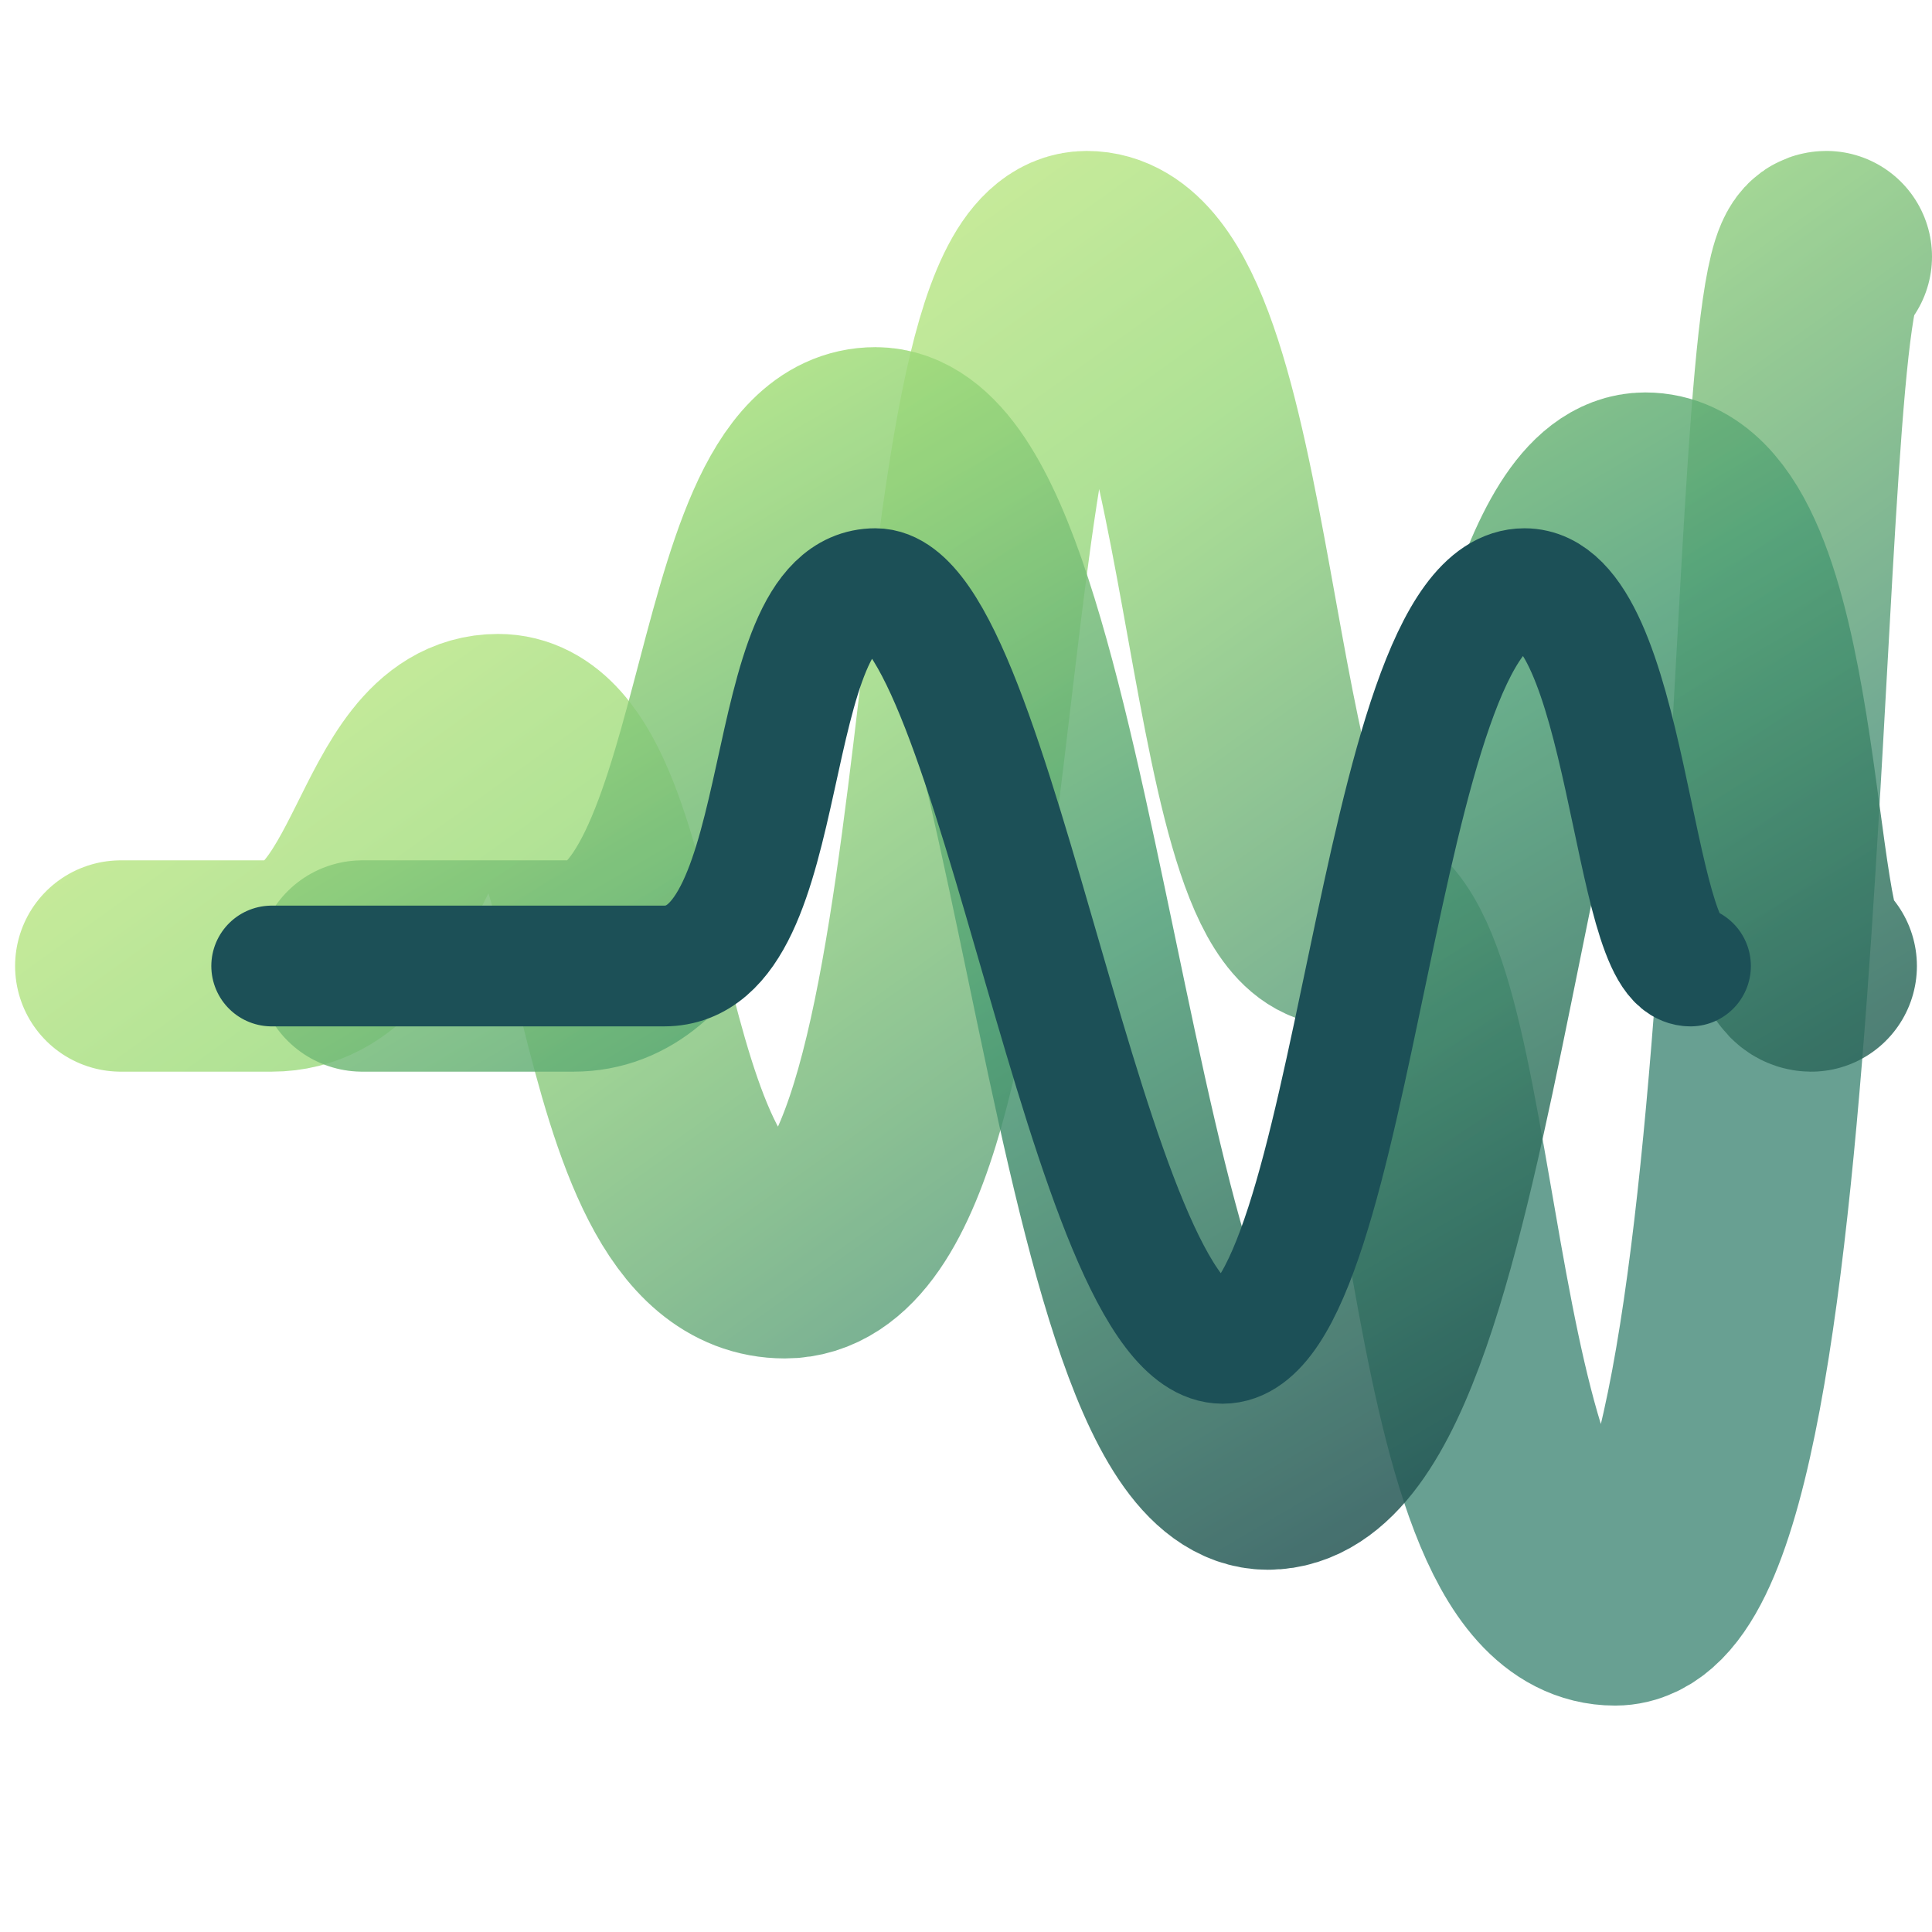
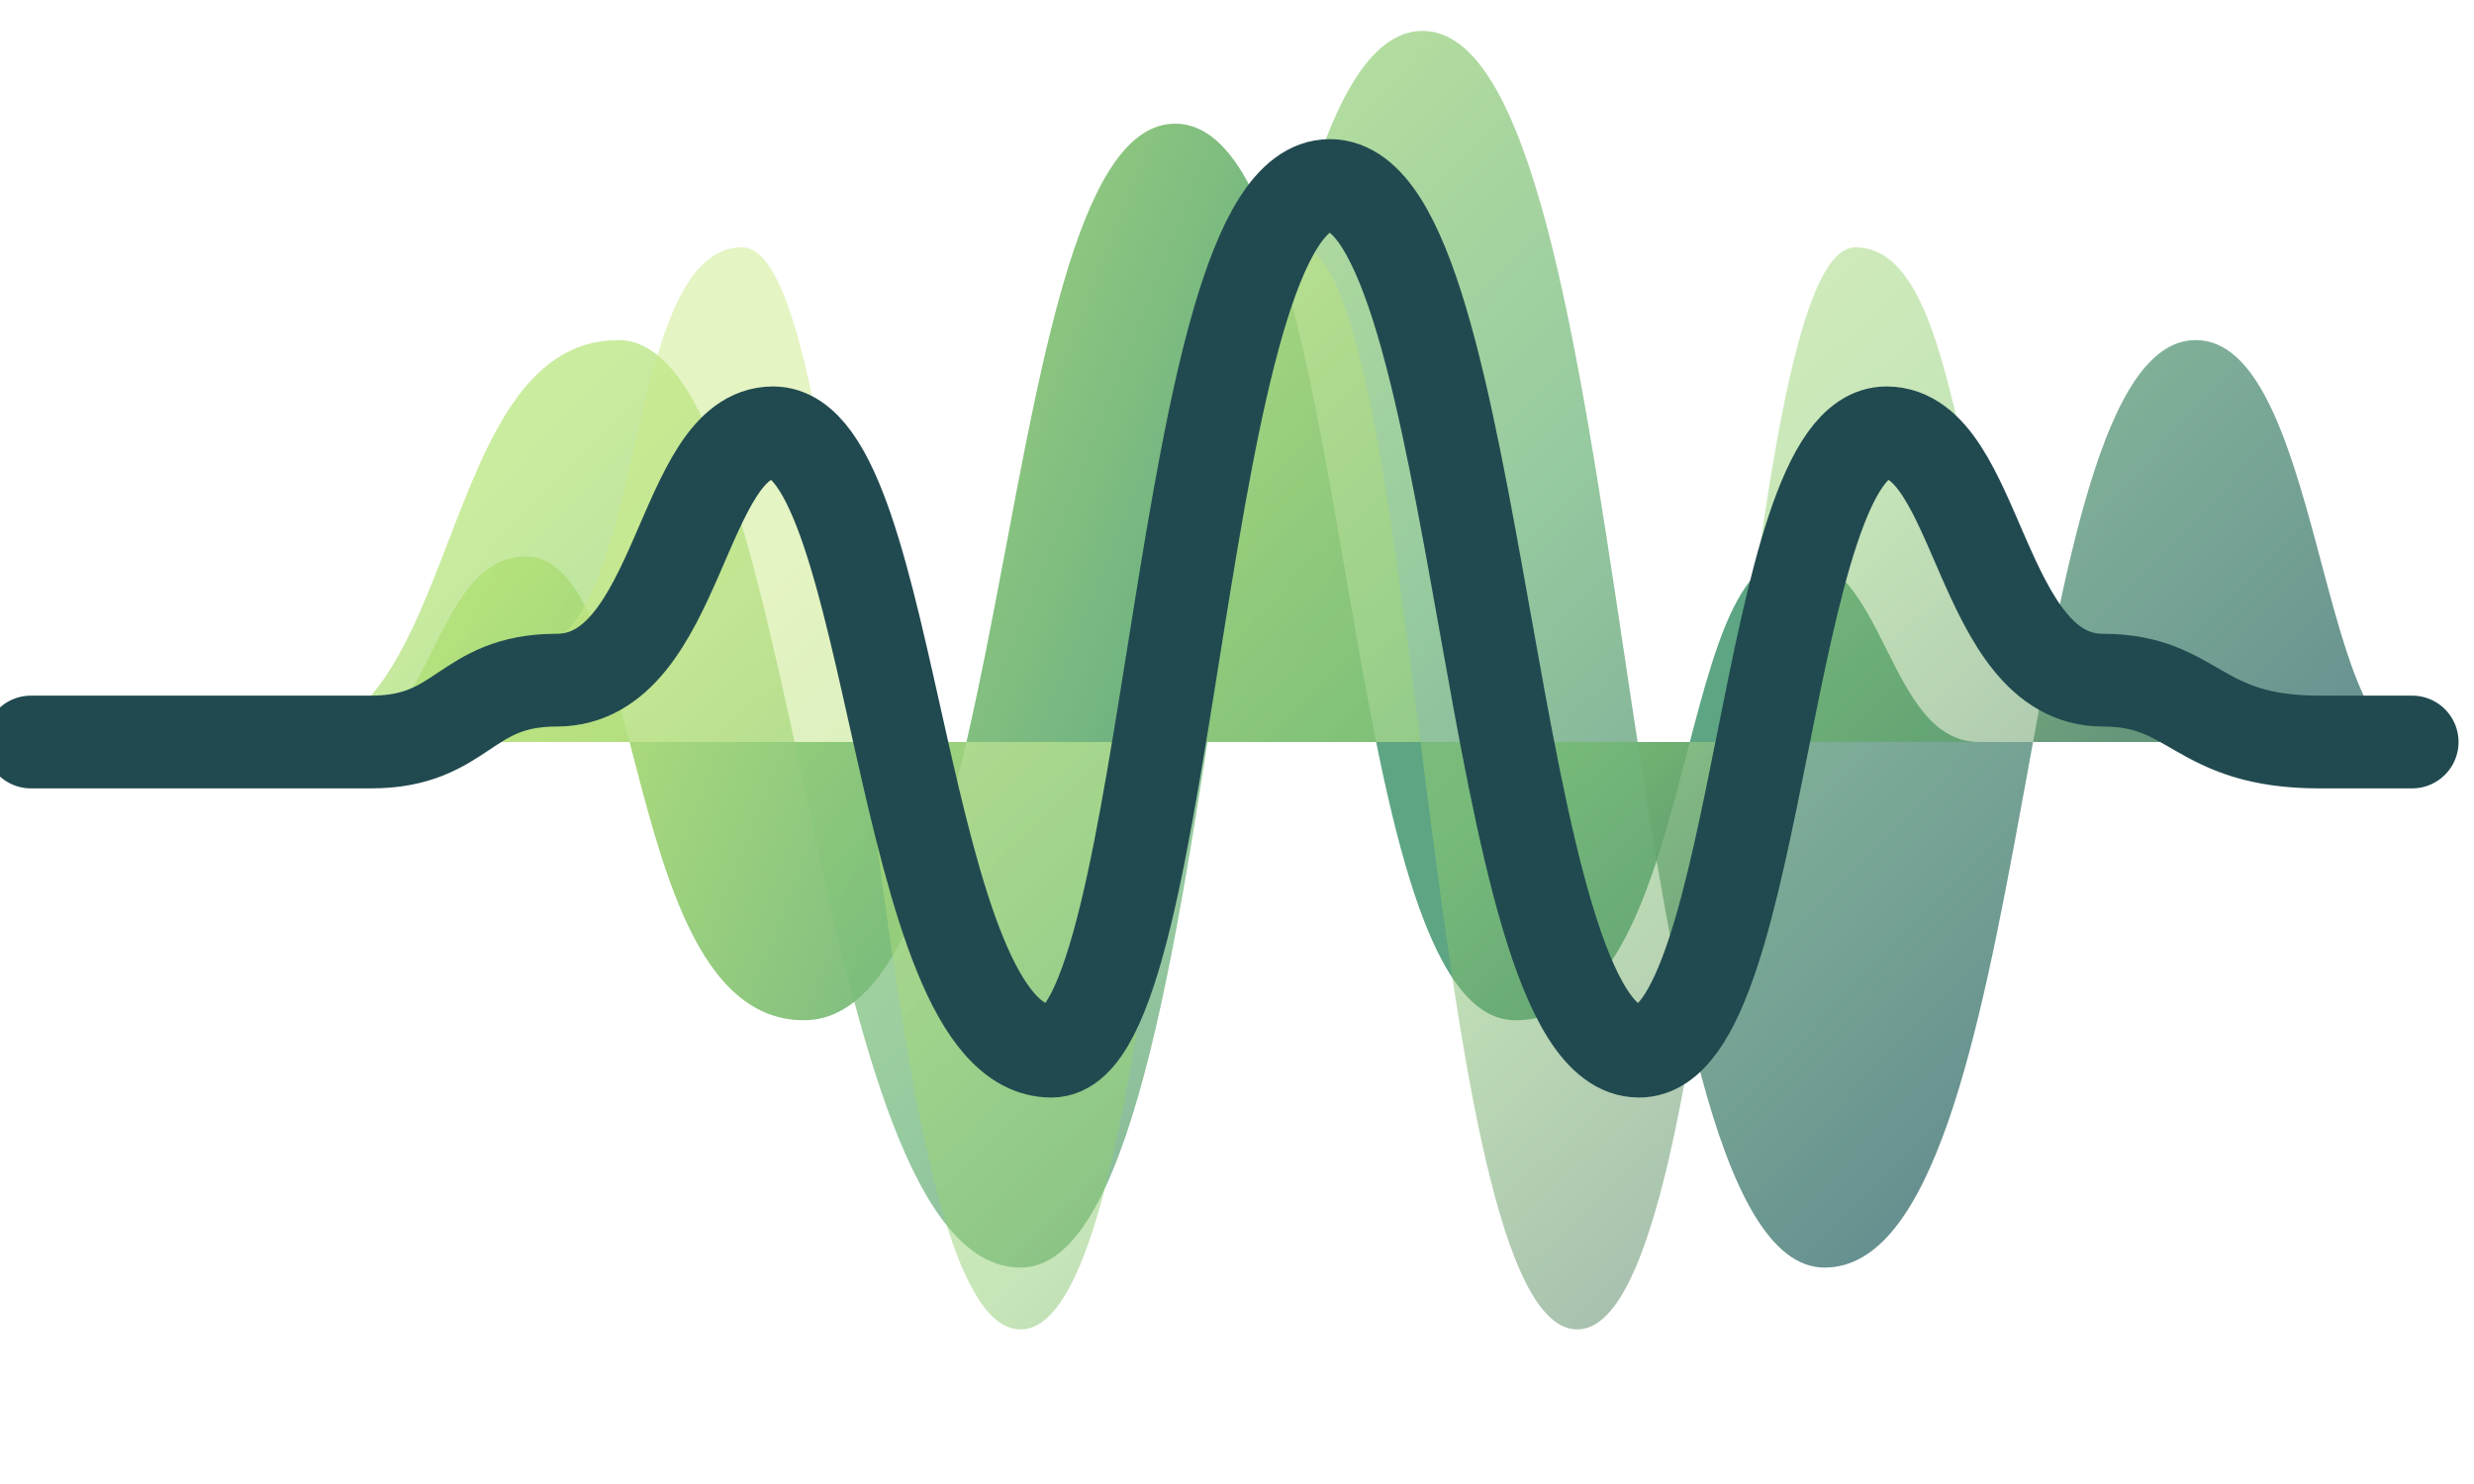
- <svg xmlns="http://www.w3.org/2000/svg" width="128" height="128" viewBox="0 0 128 128" fill="none">
+ <svg xmlns="http://www.w3.org/2000/svg" width="160" height="96" viewBox="0 0 160 96" fill="none">
  <defs>
-     <linearGradient id="markFillA" x1="14" y1="18" x2="70" y2="96" gradientUnits="userSpaceOnUse">
-       <stop stop-color="#D8F27A" />
-       <stop offset="0.48" stop-color="#90D66D" />
-       <stop offset="1" stop-color="#2E7C68" />
+     <linearGradient id="markGlowA" x1="8" y1="46" x2="74" y2="72" gradientUnits="userSpaceOnUse">
+       <stop stop-color="#DDF488" />
+       <stop offset="0.42" stop-color="#A1D66D" />
+       <stop offset="1" stop-color="#4A9B75" />
    </linearGradient>
-     <linearGradient id="markFillB" x1="54" y1="14" x2="108" y2="106" gradientUnits="userSpaceOnUse">
-       <stop stop-color="#B3EA7A" />
-       <stop offset="0.48" stop-color="#4D9E75" />
-       <stop offset="1" stop-color="#163F49" />
+     <linearGradient id="markGlowB" x1="52" y1="10" x2="126" y2="82" gradientUnits="userSpaceOnUse">
+       <stop stop-color="#B6E57A" />
+       <stop offset="0.48" stop-color="#6DB57A" />
+       <stop offset="1" stop-color="#265F63" />
+     </linearGradient>
+     <linearGradient id="markGlowC" x1="78" y1="12" x2="142" y2="80" gradientUnits="userSpaceOnUse">
+       <stop stop-color="#CAE985" />
+       <stop offset="0.45" stop-color="#90CF72" />
+       <stop offset="1" stop-color="#214A50" />
    </linearGradient>
  </defs>
-   <path d="M8 64H18C26 64 26 49 33 49C42 49 40 83 52 83C66 83 62 17 72 17C82 17 81 61 89 61C97 61 95 106 107 106C119 106 117 17 121 17" stroke="url(#markFillA)" stroke-width="14" stroke-linecap="round" stroke-linejoin="round" opacity="0.72" />
-   <path d="M24 64H38C50 64 48 30 58 30C70 30 72 97 84 97C97 97 98 33 109 33C118 33 117 64 120 64" stroke="url(#markFillB)" stroke-width="14" stroke-linecap="round" stroke-linejoin="round" opacity="0.84" />
-   <path d="M18 64H44C53 64 50 39 58 39C66 39 72 89 81 89C90 89 91 39 101 39C108 39 108 64 112 64" stroke="#1C5057" stroke-width="8" stroke-linecap="round" stroke-linejoin="round" />
+   <path d="M4 48H22C28 48 28 36 34 36C42 36 40 66 52 66C66 66 64 8 76 8C88 8 86 66 98 66C110 66 108 36 116 36C122 36 122 48 128 48H156" fill="url(#markGlowA)" fill-opacity="0.9" />
+   <path d="M2 48H18C30 48 28 22 40 22C52 22 52 82 66 82C80 82 78 2 92 2C106 2 104 82 118 82C132 82 130 22 142 22C150 22 150 48 156 48" fill="url(#markGlowB)" fill-opacity="0.72" />
+   <path d="M2 48H22C30 48 30 42 34 42C42 42 40 16 48 16C56 16 56 86 66 86C76 86 76 16 84 16C92 16 92 86 102 86C112 86 112 16 120 16C128 16 126 42 134 42C138 42 138 48 146 48H156" fill="url(#markGlowC)" fill-opacity="0.5" />
+   <path d="M2 48H24C30 48 30 44 36 44C44 44 44 28 50 28C58 28 58 68 68 68C76 68 76 12 86 12C96 12 96 68 106 68C114 68 114 28 122 28C128 28 128 44 136 44C142 44 142 48 150 48H156" stroke="#214A50" stroke-width="6" stroke-linecap="round" stroke-linejoin="round" />
</svg>
